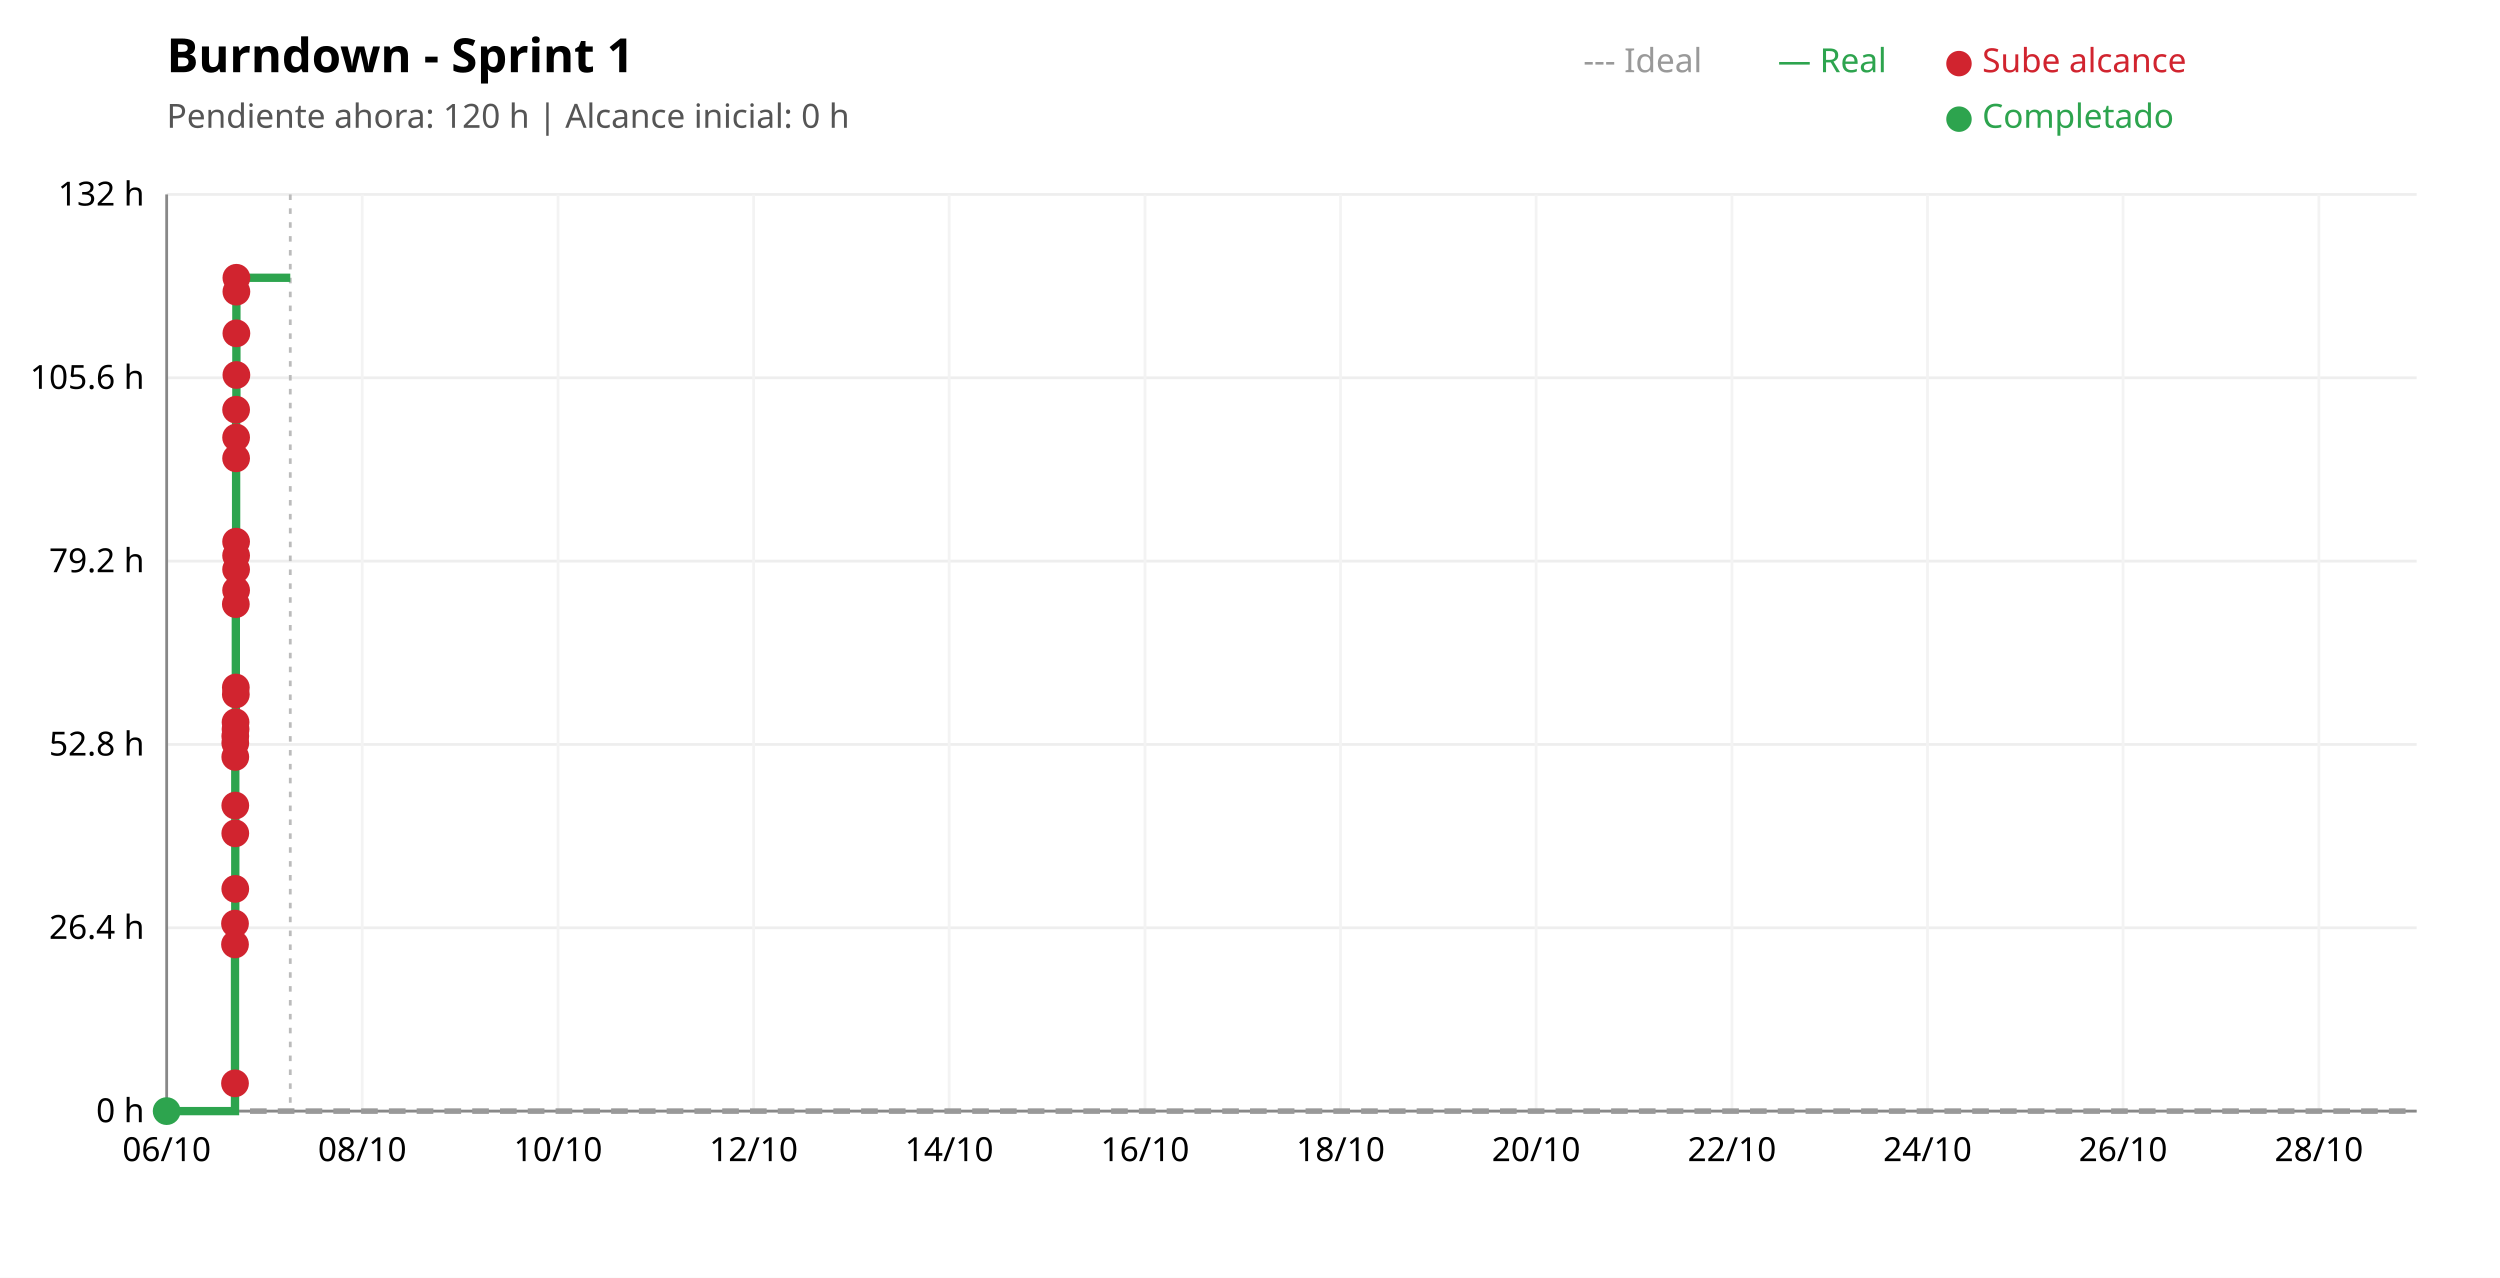
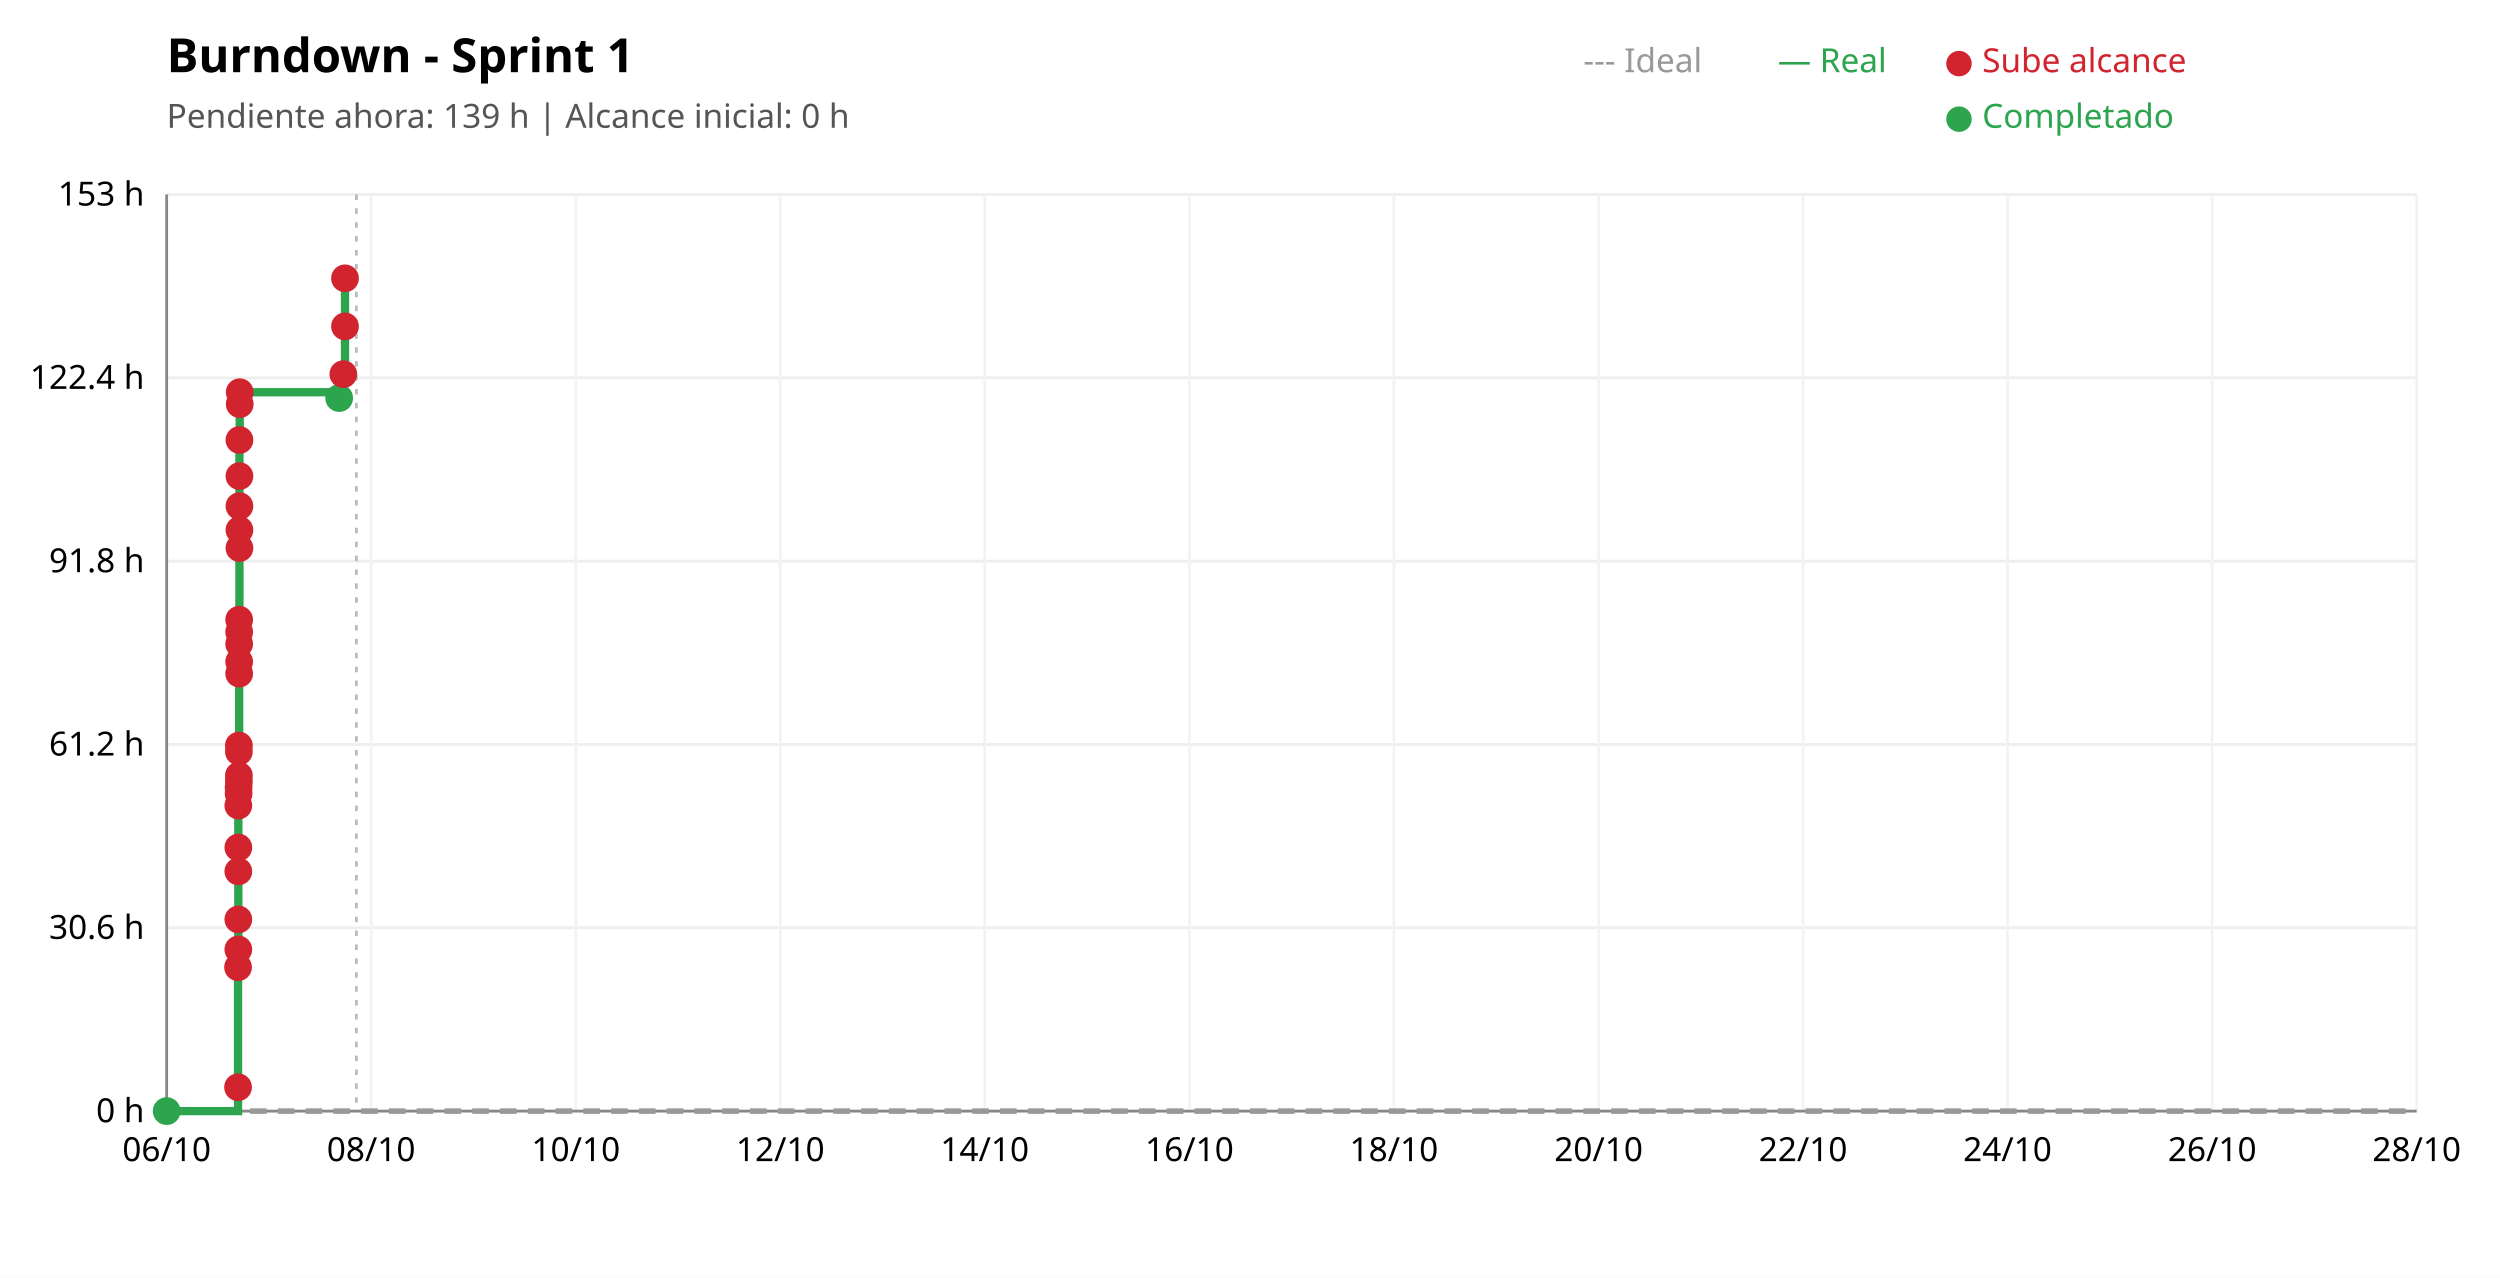
<svg xmlns="http://www.w3.org/2000/svg" width="900" height="460" font-family="sans-serif" font-size="12">
  <rect width="100%" height="100%" fill="white" />
  <text x="60" y="26" font-size="17" font-weight="bold">Burndown - Sprint 1</text>
-   <text x="60" y="46" fill="#555">Pendiente ahora: 120 h  |  Alcance inicial: 0 h</text>
+   <text x="60" y="46" fill="#555">Pendiente ahora: 139 h  |  Alcance inicial: 0 h</text>
  <line x1="60" y1="400.0" x2="870" y2="400.0" stroke="#eee" />
  <text x="52" y="404.0" text-anchor="end">0 h</text>
  <line x1="60" y1="334.0" x2="870" y2="334.0" stroke="#eee" />
-   <text x="52" y="338.0" text-anchor="end">26.4 h</text>
+   <text x="52" y="338.0" text-anchor="end">30.6 h</text>
  <line x1="60" y1="268.0" x2="870" y2="268.0" stroke="#eee" />
-   <text x="52" y="272.0" text-anchor="end">52.8 h</text>
+   <text x="52" y="272.0" text-anchor="end">61.2 h</text>
  <line x1="60" y1="202.0" x2="870" y2="202.0" stroke="#eee" />
-   <text x="52" y="206.0" text-anchor="end">79.2 h</text>
+   <text x="52" y="206.0" text-anchor="end">91.8 h</text>
  <line x1="60" y1="136.0" x2="870" y2="136.0" stroke="#eee" />
-   <text x="52" y="140.0" text-anchor="end">105.6 h</text>
+   <text x="52" y="140.0" text-anchor="end">122.4 h</text>
  <line x1="60" y1="70.0" x2="870" y2="70.0" stroke="#eee" />
-   <text x="52" y="74.0" text-anchor="end">132 h</text>
+   <text x="52" y="74.0" text-anchor="end">153 h</text>
  <line x1="60.0" y1="70" x2="60.0" y2="400" stroke="#f3f3f3" />
  <text x="60.0" y="418" text-anchor="middle">06/10</text>
-   <line x1="130.4" y1="70" x2="130.4" y2="400" stroke="#f3f3f3" />
-   <text x="130.4" y="418" text-anchor="middle">08/10</text>
-   <line x1="200.9" y1="70" x2="200.9" y2="400" stroke="#f3f3f3" />
-   <text x="200.9" y="418" text-anchor="middle">10/10</text>
-   <line x1="271.3" y1="70" x2="271.3" y2="400" stroke="#f3f3f3" />
-   <text x="271.3" y="418" text-anchor="middle">12/10</text>
-   <line x1="341.7" y1="70" x2="341.7" y2="400" stroke="#f3f3f3" />
-   <text x="341.7" y="418" text-anchor="middle">14/10</text>
-   <line x1="412.2" y1="70" x2="412.2" y2="400" stroke="#f3f3f3" />
-   <text x="412.2" y="418" text-anchor="middle">16/10</text>
-   <line x1="482.6" y1="70" x2="482.6" y2="400" stroke="#f3f3f3" />
-   <text x="482.6" y="418" text-anchor="middle">18/10</text>
-   <line x1="553.0" y1="70" x2="553.0" y2="400" stroke="#f3f3f3" />
-   <text x="553.0" y="418" text-anchor="middle">20/10</text>
-   <line x1="623.5" y1="70" x2="623.5" y2="400" stroke="#f3f3f3" />
-   <text x="623.5" y="418" text-anchor="middle">22/10</text>
-   <line x1="693.9" y1="70" x2="693.9" y2="400" stroke="#f3f3f3" />
-   <text x="693.9" y="418" text-anchor="middle">24/10</text>
-   <line x1="764.3" y1="70" x2="764.3" y2="400" stroke="#f3f3f3" />
-   <text x="764.3" y="418" text-anchor="middle">26/10</text>
-   <line x1="834.8" y1="70" x2="834.8" y2="400" stroke="#f3f3f3" />
-   <text x="834.8" y="418" text-anchor="middle">28/10</text>
+   <line x1="133.6" y1="70" x2="133.6" y2="400" stroke="#f3f3f3" />
+   <text x="133.6" y="418" text-anchor="middle">08/10</text>
+   <line x1="207.3" y1="70" x2="207.3" y2="400" stroke="#f3f3f3" />
+   <text x="207.3" y="418" text-anchor="middle">10/10</text>
+   <line x1="280.9" y1="70" x2="280.9" y2="400" stroke="#f3f3f3" />
+   <text x="280.9" y="418" text-anchor="middle">12/10</text>
+   <line x1="354.5" y1="70" x2="354.5" y2="400" stroke="#f3f3f3" />
+   <text x="354.5" y="418" text-anchor="middle">14/10</text>
+   <line x1="428.2" y1="70" x2="428.2" y2="400" stroke="#f3f3f3" />
+   <text x="428.2" y="418" text-anchor="middle">16/10</text>
+   <line x1="501.8" y1="70" x2="501.8" y2="400" stroke="#f3f3f3" />
+   <text x="501.8" y="418" text-anchor="middle">18/10</text>
+   <line x1="575.5" y1="70" x2="575.5" y2="400" stroke="#f3f3f3" />
+   <text x="575.5" y="418" text-anchor="middle">20/10</text>
+   <line x1="649.1" y1="70" x2="649.1" y2="400" stroke="#f3f3f3" />
+   <text x="649.1" y="418" text-anchor="middle">22/10</text>
+   <line x1="722.7" y1="70" x2="722.7" y2="400" stroke="#f3f3f3" />
+   <text x="722.7" y="418" text-anchor="middle">24/10</text>
+   <line x1="796.4" y1="70" x2="796.4" y2="400" stroke="#f3f3f3" />
+   <text x="796.4" y="418" text-anchor="middle">26/10</text>
+   <line x1="870.0" y1="70" x2="870.0" y2="400" stroke="#f3f3f3" />
+   <text x="870.0" y="418" text-anchor="middle">28/10</text>
  <line x1="60" y1="400" x2="870" y2="400" stroke="#888" />
  <line x1="60" y1="70" x2="60" y2="400" stroke="#888" />
-   <line x1="104.5" y1="70" x2="104.5" y2="400" stroke="#bbb" stroke-dasharray="2 3" />
+   <line x1="128.3" y1="70" x2="128.3" y2="400" stroke="#bbb" stroke-dasharray="2 3" />
  <polyline points="60.0,400.0 870.0,400.0" fill="none" stroke="#999" stroke-dasharray="6 4" stroke-width="2" />
-   <polyline points="60.0,400.0 84.6,400.0 84.6,390.0 84.6,390.0 84.6,340.0 84.6,340.0 84.6,332.5 84.7,332.5 84.7,320.0 84.7,320.0 84.7,300.0 84.7,300.0 84.7,290.0 84.7,290.0 84.7,272.5 84.7,272.5 84.7,267.5 84.7,267.5 84.7,265.0 84.8,265.0 84.8,262.5 84.8,262.5 84.8,260.0 84.9,260.0 84.9,250.0 84.9,250.0 84.9,247.5 84.9,247.5 84.9,217.5 85.0,217.5 85.0,212.5 85.0,212.5 85.0,205.0 85.0,205.0 85.0,200.0 85.0,200.0 85.0,195.0 85.0,195.0 85.0,165.0 85.0,165.0 85.0,157.5 85.0,157.5 85.0,147.5 85.1,147.5 85.1,135.0 85.1,135.0 85.1,120.0 85.1,120.0 85.1,105.0 85.1,105.0 85.1,100.0 104.5,100.0" fill="none" stroke="#2da44e" stroke-width="3" />
-   <circle cx="84.6" cy="390.0" r="5" fill="#d1242f" />
-   <circle cx="84.6" cy="340.0" r="5" fill="#d1242f" />
-   <circle cx="84.6" cy="332.5" r="5" fill="#d1242f" />
-   <circle cx="84.7" cy="320.0" r="5" fill="#d1242f" />
-   <circle cx="84.7" cy="300.0" r="5" fill="#d1242f" />
-   <circle cx="84.7" cy="290.0" r="5" fill="#d1242f" />
-   <circle cx="84.7" cy="272.5" r="5" fill="#d1242f" />
-   <circle cx="84.7" cy="267.5" r="5" fill="#d1242f" />
-   <circle cx="84.7" cy="265.0" r="5" fill="#d1242f" />
-   <circle cx="84.8" cy="262.5" r="5" fill="#d1242f" />
-   <circle cx="84.8" cy="260.0" r="5" fill="#d1242f" />
-   <circle cx="84.9" cy="250.0" r="5" fill="#d1242f" />
-   <circle cx="84.9" cy="247.5" r="5" fill="#d1242f" />
-   <circle cx="84.9" cy="217.5" r="5" fill="#d1242f" />
-   <circle cx="85.0" cy="212.5" r="5" fill="#d1242f" />
-   <circle cx="85.0" cy="205.0" r="5" fill="#d1242f" />
-   <circle cx="85.0" cy="200.0" r="5" fill="#d1242f" />
-   <circle cx="85.0" cy="195.0" r="5" fill="#d1242f" />
-   <circle cx="85.0" cy="165.0" r="5" fill="#d1242f" />
-   <circle cx="85.0" cy="157.5" r="5" fill="#d1242f" />
-   <circle cx="85.0" cy="147.5" r="5" fill="#d1242f" />
-   <circle cx="85.1" cy="135.0" r="5" fill="#d1242f" />
-   <circle cx="85.1" cy="120.0" r="5" fill="#d1242f" />
-   <circle cx="85.1" cy="105.0" r="5" fill="#d1242f" />
-   <circle cx="85.1" cy="100.0" r="5" fill="#d1242f" />
+   <polyline points="60.0,400.0 85.7,400.0 85.7,391.4 85.7,391.4 85.7,348.2 85.8,348.2 85.8,341.8 85.8,341.8 85.8,331.0 85.8,331.0 85.8,313.7 85.8,313.7 85.8,305.1 85.8,305.1 85.8,290.0 85.9,290.0 85.9,285.7 85.9,285.7 85.9,283.5 86.0,283.5 86.0,281.4 86.0,281.4 86.0,279.2 86.0,279.2 86.0,270.6 86.0,270.6 86.0,268.4 86.1,268.4 86.1,242.5 86.1,242.5 86.1,238.2 86.1,238.2 86.1,231.8 86.1,231.8 86.1,227.5 86.1,227.5 86.1,223.1 86.2,223.1 86.2,197.3 86.2,197.3 86.2,190.8 86.2,190.8 86.2,182.2 86.2,182.2 86.2,171.4 86.2,171.4 86.2,158.4 86.3,158.4 86.3,145.5 86.3,145.5 86.3,141.2 122.1,141.2 122.1,143.3 123.6,143.3 123.6,134.7 124.2,134.7 124.2,117.5 124.2,117.5 124.2,100.2 128.3,100.2" fill="none" stroke="#2da44e" stroke-width="3" />
+   <circle cx="85.7" cy="391.4" r="5" fill="#d1242f" />
+   <circle cx="85.7" cy="348.2" r="5" fill="#d1242f" />
+   <circle cx="85.8" cy="341.8" r="5" fill="#d1242f" />
+   <circle cx="85.8" cy="331.0" r="5" fill="#d1242f" />
+   <circle cx="85.8" cy="313.7" r="5" fill="#d1242f" />
+   <circle cx="85.8" cy="305.1" r="5" fill="#d1242f" />
+   <circle cx="85.8" cy="290.0" r="5" fill="#d1242f" />
+   <circle cx="85.9" cy="285.7" r="5" fill="#d1242f" />
+   <circle cx="85.9" cy="283.5" r="5" fill="#d1242f" />
+   <circle cx="86.0" cy="281.4" r="5" fill="#d1242f" />
+   <circle cx="86.0" cy="279.2" r="5" fill="#d1242f" />
+   <circle cx="86.0" cy="270.6" r="5" fill="#d1242f" />
+   <circle cx="86.0" cy="268.4" r="5" fill="#d1242f" />
+   <circle cx="86.1" cy="242.5" r="5" fill="#d1242f" />
+   <circle cx="86.1" cy="238.2" r="5" fill="#d1242f" />
+   <circle cx="86.1" cy="231.8" r="5" fill="#d1242f" />
+   <circle cx="86.1" cy="227.5" r="5" fill="#d1242f" />
+   <circle cx="86.1" cy="223.1" r="5" fill="#d1242f" />
+   <circle cx="86.2" cy="197.3" r="5" fill="#d1242f" />
+   <circle cx="86.2" cy="190.8" r="5" fill="#d1242f" />
+   <circle cx="86.2" cy="182.2" r="5" fill="#d1242f" />
+   <circle cx="86.2" cy="171.4" r="5" fill="#d1242f" />
+   <circle cx="86.2" cy="158.4" r="5" fill="#d1242f" />
+   <circle cx="86.3" cy="145.5" r="5" fill="#d1242f" />
+   <circle cx="86.3" cy="141.2" r="5" fill="#d1242f" />
+   <circle cx="122.1" cy="143.3" r="5" fill="#2da44e" />
+   <circle cx="123.6" cy="134.7" r="5" fill="#d1242f" />
+   <circle cx="124.2" cy="117.5" r="5" fill="#d1242f" />
+   <circle cx="124.2" cy="100.2" r="5" fill="#d1242f" />
  <circle cx="60.0" cy="400.0" r="5" fill="#2da44e" />
  <text x="570" y="26" fill="#999">--- Ideal</text>
  <text x="640" y="26" fill="#2da44e">— Real</text>
  <text x="700" y="26" fill="#d1242f">● Sube alcance</text>
  <text x="700" y="46" fill="#2da44e">● Completado</text>
</svg>
